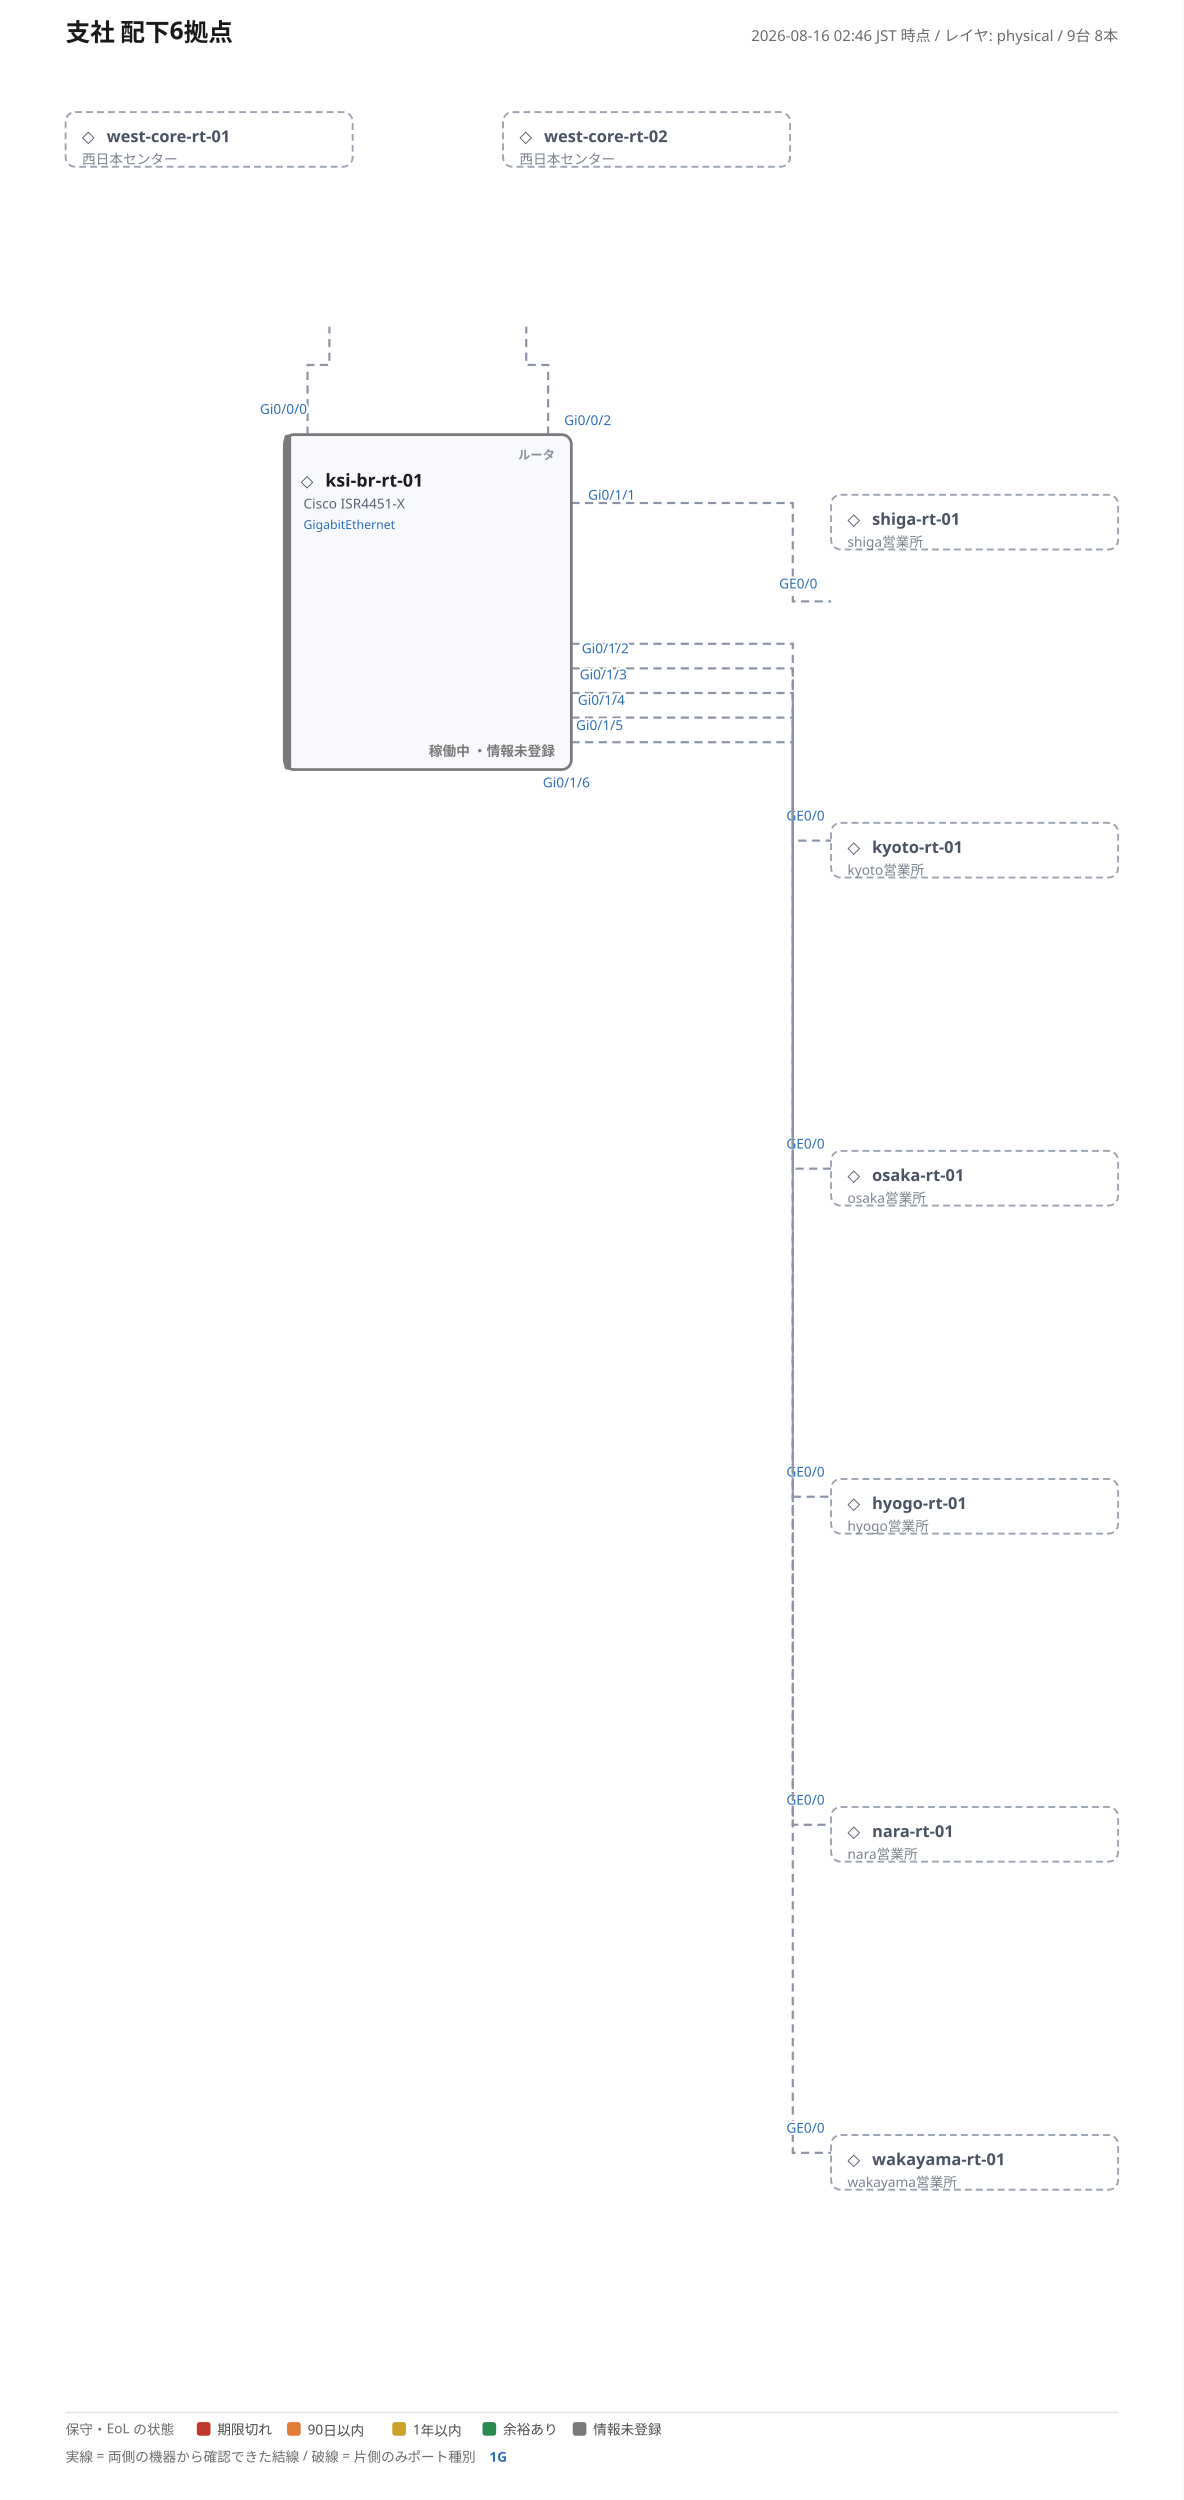
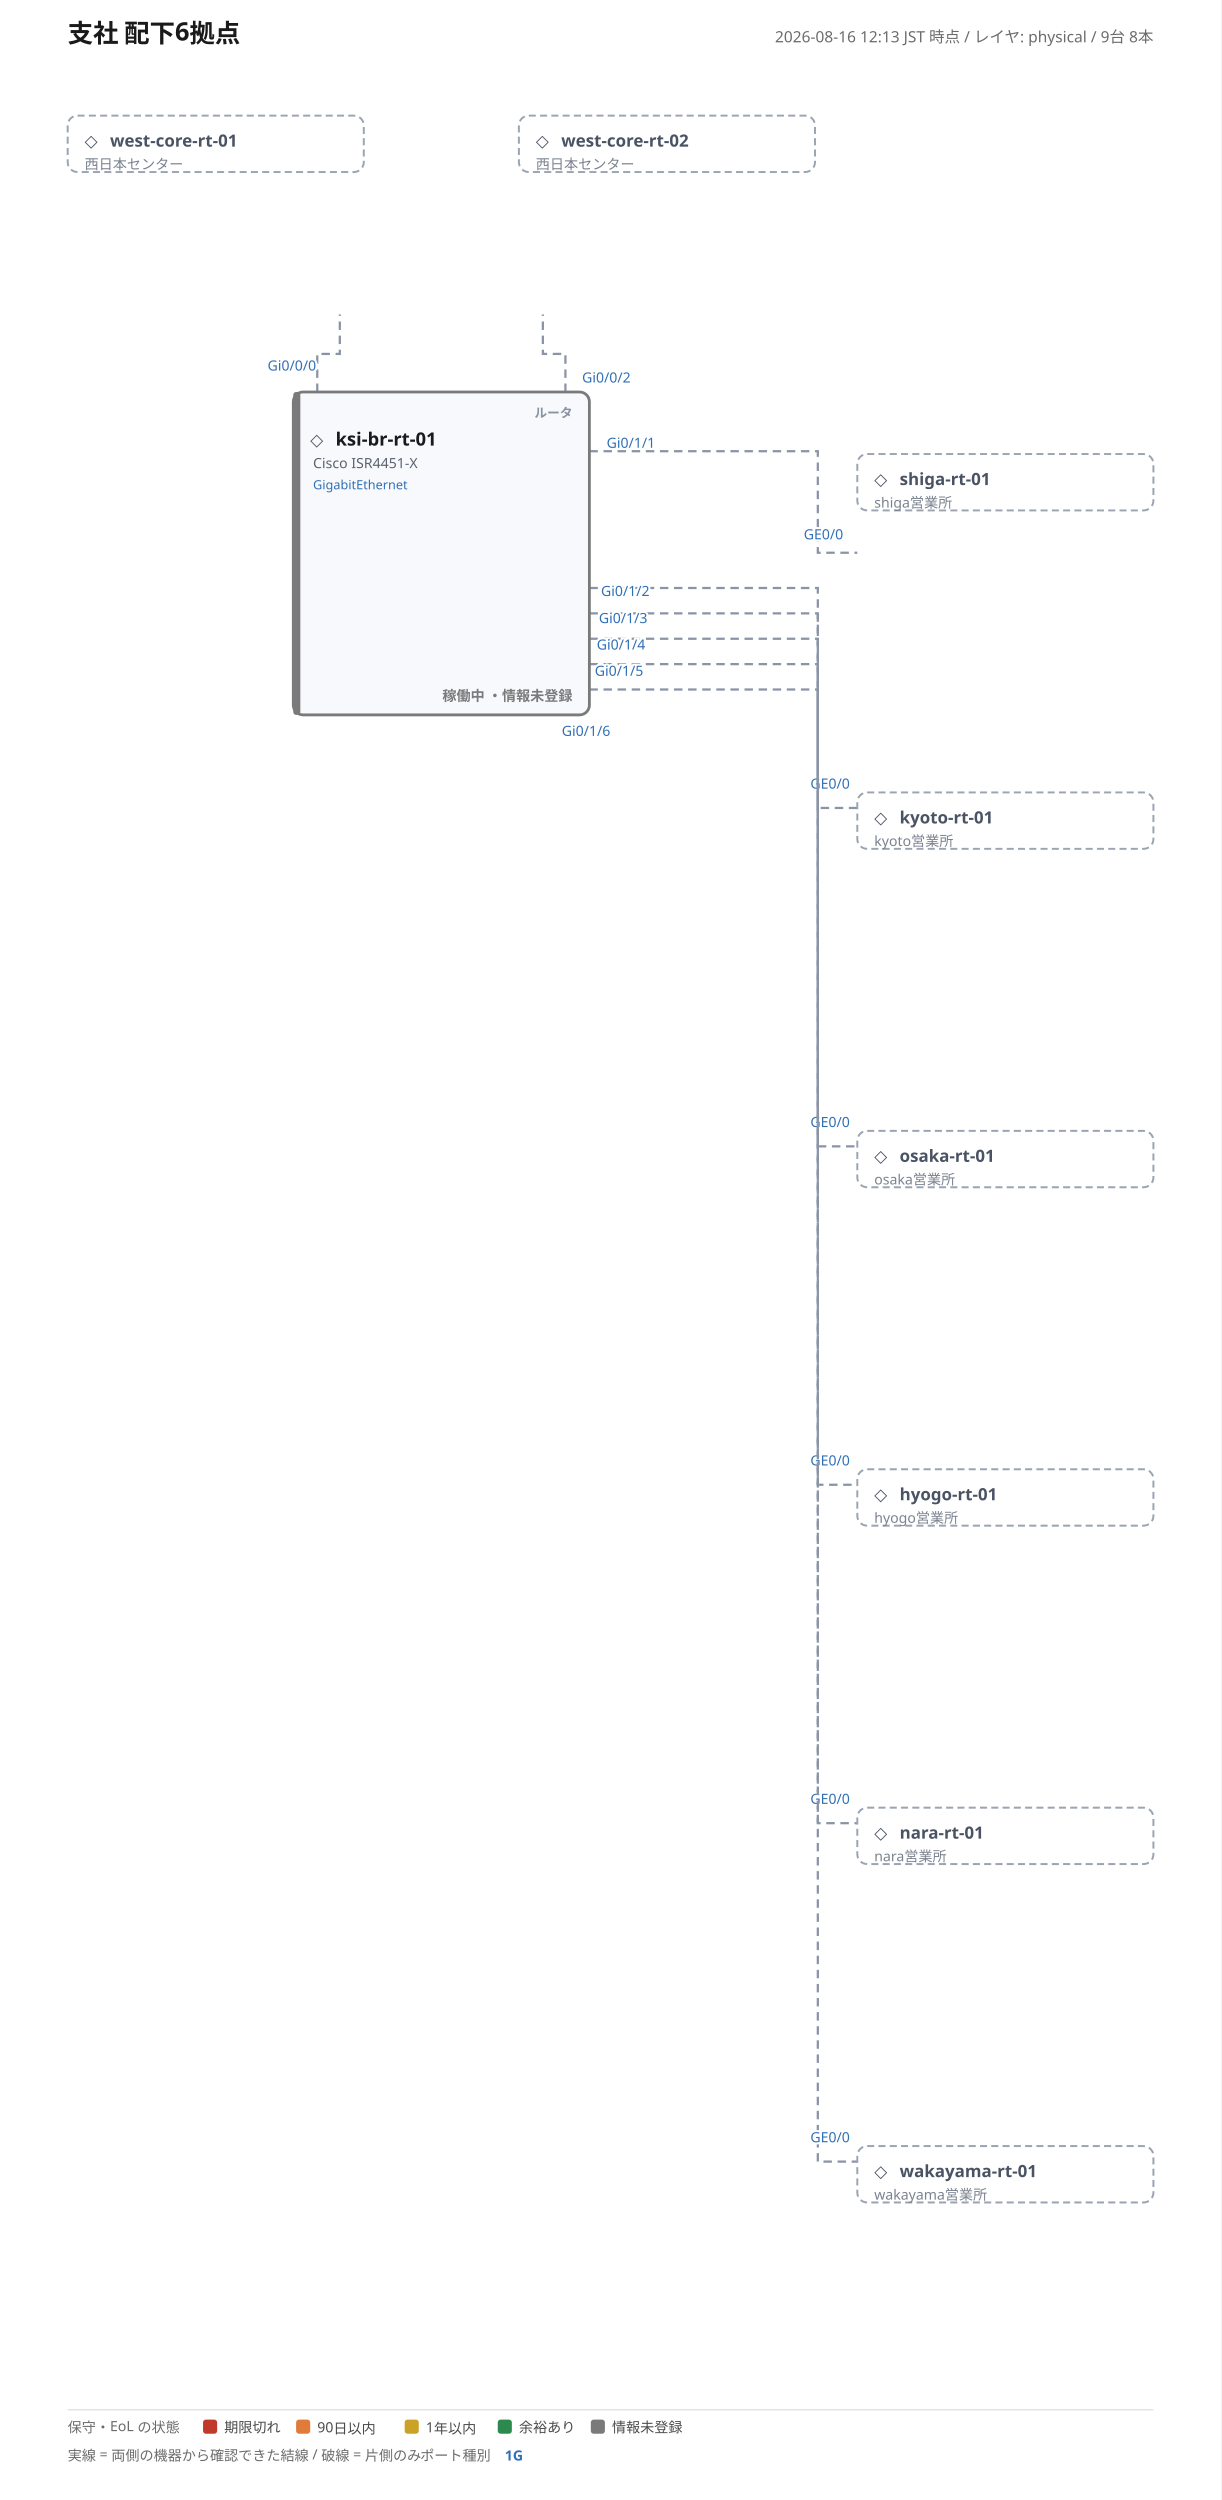
- <svg xmlns="http://www.w3.org/2000/svg" width="866" height="1829" viewBox="0 0 866 1829" font-family="'Yu Gothic', 'Hiragino Kaku Gothic ProN', Meiryo, 'Noto Sans JP', sans-serif">
+ <svg xmlns="http://www.w3.org/2000/svg" width="866" height="1773" viewBox="0 0 866 1773" font-family="'Yu Gothic', 'Hiragino Kaku Gothic ProN', Meiryo, 'Noto Sans JP', sans-serif">
  <rect width="100%" height="100%" fill="#ffffff" />
  <text x="48" y="30" font-size="18" font-weight="700" fill="#1a1a1a">支社 配下6拠点</text>
-   <text x="818" y="30" font-size="11" fill="#6b6b6b" text-anchor="end">2026-08-16 02:46 JST 時点 / レイヤ: physical / 9台 8本</text>
-   <polyline points="225,318 225,267 241,267 241,239" fill="none" stroke="#8a94a6" stroke-width="1.6" stroke-dasharray="6 4" />
-   <text class="port-label" x="224.6" y="302.8" font-size="10" fill="#2f6fb5" text-anchor="end" paint-order="stroke" stroke="#ffffff" stroke-width="3">Gi0/0/0</text>
-   <text class="port-label" x="236.7" y="256.1" font-size="10" fill="#2f6fb5" text-anchor="start" paint-order="stroke" stroke="#ffffff" stroke-width="3" />
-   <polyline points="401,318 401,267 385,267 385,239" fill="none" stroke="#8a94a6" stroke-width="1.6" stroke-dasharray="6 4" />
-   <text class="port-label" x="412.7" y="311.0" font-size="10" fill="#2f6fb5" text-anchor="start" paint-order="stroke" stroke="#ffffff" stroke-width="3">Gi0/0/2</text>
-   <text class="port-label" x="389.3" y="256.1" font-size="10" fill="#2f6fb5" text-anchor="end" paint-order="stroke" stroke="#ffffff" stroke-width="3" />
-   <polyline points="418,368 580,368 580,440 608,440" fill="none" stroke="#8a94a6" stroke-width="1.6" stroke-dasharray="6 4" />
-   <text class="port-label" x="430.2" y="365.6" font-size="10" fill="#2f6fb5" text-anchor="start" paint-order="stroke" stroke="#ffffff" stroke-width="3">Gi0/1/1</text>
-   <text class="port-label" x="598.0" y="430.5" font-size="10" fill="#2f6fb5" text-anchor="end" paint-order="stroke" stroke="#ffffff" stroke-width="3">GE0/0</text>
-   <polyline points="418,471 580,471 580,615 608,615" fill="none" stroke="#8a94a6" stroke-width="1.6" stroke-dasharray="6 4" />
-   <text class="port-label" x="425.6" y="477.9" font-size="10" fill="#2f6fb5" text-anchor="start" paint-order="stroke" stroke="#ffffff" stroke-width="3">Gi0/1/2</text>
-   <text class="port-label" x="603.3" y="600.3" font-size="10" fill="#2f6fb5" text-anchor="end" paint-order="stroke" stroke="#ffffff" stroke-width="3">GE0/0</text>
-   <polyline points="418,489 580,489 580,855 608,855" fill="none" stroke="#8a94a6" stroke-width="1.6" stroke-dasharray="6 4" />
-   <text class="port-label" x="424.1" y="497.0" font-size="10" fill="#2f6fb5" text-anchor="start" paint-order="stroke" stroke="#ffffff" stroke-width="3">Gi0/1/3</text>
-   <text class="port-label" x="603.3" y="840.3" font-size="10" fill="#2f6fb5" text-anchor="end" paint-order="stroke" stroke="#ffffff" stroke-width="3">GE0/0</text>
-   <polyline points="418,507 580,507 580,1095 608,1095" fill="none" stroke="#8a94a6" stroke-width="1.6" stroke-dasharray="6 4" />
-   <text class="port-label" x="422.7" y="515.7" font-size="10" fill="#2f6fb5" text-anchor="start" paint-order="stroke" stroke="#ffffff" stroke-width="3">Gi0/1/4</text>
-   <text class="port-label" x="603.3" y="1080.3" font-size="10" fill="#2f6fb5" text-anchor="end" paint-order="stroke" stroke="#ffffff" stroke-width="3">GE0/0</text>
-   <polyline points="418,525 580,525 580,1335 608,1335" fill="none" stroke="#8a94a6" stroke-width="1.6" stroke-dasharray="6 4" />
-   <text class="port-label" x="421.4" y="534.1" font-size="10" fill="#2f6fb5" text-anchor="start" paint-order="stroke" stroke="#ffffff" stroke-width="3">Gi0/1/5</text>
-   <text class="port-label" x="603.3" y="1320.3" font-size="10" fill="#2f6fb5" text-anchor="end" paint-order="stroke" stroke="#ffffff" stroke-width="3">GE0/0</text>
-   <polyline points="418,543 580,543 580,1575 608,1575" fill="none" stroke="#8a94a6" stroke-width="1.6" stroke-dasharray="6 4" />
-   <text class="port-label" x="397.1" y="576.0" font-size="10" fill="#2f6fb5" text-anchor="start" paint-order="stroke" stroke="#ffffff" stroke-width="3">Gi0/1/6</text>
-   <text class="port-label" x="603.3" y="1560.3" font-size="10" fill="#2f6fb5" text-anchor="end" paint-order="stroke" stroke="#ffffff" stroke-width="3">GE0/0</text>
+   <text x="818" y="30" font-size="11" fill="#6b6b6b" text-anchor="end">2026-08-16 12:13 JST 時点 / レイヤ: physical / 9台 8本</text>
+   <polyline points="225,278 225,251 241,251 241,223" fill="none" stroke="#8a94a6" stroke-width="1.6" stroke-dasharray="6 4" />
+   <text class="port-label" x="224.2" y="262.8" font-size="10" fill="#2f6fb5" text-anchor="end" paint-order="stroke" stroke="#ffffff" stroke-width="3">Gi0/0/0</text>
+   <text class="port-label" x="237.8" y="240.3" font-size="10" fill="#2f6fb5" text-anchor="start" paint-order="stroke" stroke="#ffffff" stroke-width="3" />
+   <polyline points="401,278 401,251 385,251 385,223" fill="none" stroke="#8a94a6" stroke-width="1.6" stroke-dasharray="6 4" />
+   <text class="port-label" x="412.8" y="271.3" font-size="10" fill="#2f6fb5" text-anchor="start" paint-order="stroke" stroke="#ffffff" stroke-width="3">Gi0/0/2</text>
+   <text class="port-label" x="388.2" y="240.3" font-size="10" fill="#2f6fb5" text-anchor="end" paint-order="stroke" stroke="#ffffff" stroke-width="3" />
+   <polyline points="418,320 580,320 580,392 608,392" fill="none" stroke="#8a94a6" stroke-width="1.6" stroke-dasharray="6 4" />
+   <text class="port-label" x="430.2" y="317.6" font-size="10" fill="#2f6fb5" text-anchor="start" paint-order="stroke" stroke="#ffffff" stroke-width="3">Gi0/1/1</text>
+   <text class="port-label" x="598.0" y="382.5" font-size="10" fill="#2f6fb5" text-anchor="end" paint-order="stroke" stroke="#ffffff" stroke-width="3">GE0/0</text>
+   <polyline points="418,417 580,417 580,573 608,573" fill="none" stroke="#8a94a6" stroke-width="1.6" stroke-dasharray="6 4" />
+   <text class="port-label" x="426.2" y="422.7" font-size="10" fill="#2f6fb5" text-anchor="start" paint-order="stroke" stroke="#ffffff" stroke-width="3">Gi0/1/2</text>
+   <text class="port-label" x="602.7" y="559.3" font-size="10" fill="#2f6fb5" text-anchor="end" paint-order="stroke" stroke="#ffffff" stroke-width="3">GE0/0</text>
+   <polyline points="418,435 580,435 580,813 608,813" fill="none" stroke="#8a94a6" stroke-width="1.6" stroke-dasharray="6 4" />
+   <text class="port-label" x="424.7" y="441.9" font-size="10" fill="#2f6fb5" text-anchor="start" paint-order="stroke" stroke="#ffffff" stroke-width="3">Gi0/1/3</text>
+   <text class="port-label" x="602.7" y="799.3" font-size="10" fill="#2f6fb5" text-anchor="end" paint-order="stroke" stroke="#ffffff" stroke-width="3">GE0/0</text>
+   <polyline points="418,453 580,453 580,1053 608,1053" fill="none" stroke="#8a94a6" stroke-width="1.6" stroke-dasharray="6 4" />
+   <text class="port-label" x="423.2" y="460.7" font-size="10" fill="#2f6fb5" text-anchor="start" paint-order="stroke" stroke="#ffffff" stroke-width="3">Gi0/1/4</text>
+   <text class="port-label" x="602.7" y="1039.3" font-size="10" fill="#2f6fb5" text-anchor="end" paint-order="stroke" stroke="#ffffff" stroke-width="3">GE0/0</text>
+   <polyline points="418,471 580,471 580,1293 608,1293" fill="none" stroke="#8a94a6" stroke-width="1.6" stroke-dasharray="6 4" />
+   <text class="port-label" x="421.8" y="479.3" font-size="10" fill="#2f6fb5" text-anchor="start" paint-order="stroke" stroke="#ffffff" stroke-width="3">Gi0/1/5</text>
+   <text class="port-label" x="602.7" y="1279.3" font-size="10" fill="#2f6fb5" text-anchor="end" paint-order="stroke" stroke="#ffffff" stroke-width="3">GE0/0</text>
+   <polyline points="418,489 580,489 580,1533 608,1533" fill="none" stroke="#8a94a6" stroke-width="1.6" stroke-dasharray="6 4" />
+   <text class="port-label" x="398.4" y="521.9" font-size="10" fill="#2f6fb5" text-anchor="start" paint-order="stroke" stroke="#ffffff" stroke-width="3">Gi0/1/6</text>
+   <text class="port-label" x="602.7" y="1519.3" font-size="10" fill="#2f6fb5" text-anchor="end" paint-order="stroke" stroke="#ffffff" stroke-width="3">GE0/0</text>
  <g>
-     <rect x="208" y="318" width="210" height="245" rx="7" fill="#f7f9fc" stroke="#7a7a7a" stroke-width="2" />
-     <rect x="208" y="318" width="5" height="245" rx="2" fill="#7a7a7a" />
-     <text x="406" y="336" font-size="9" font-weight="700" fill="#8a929e" text-anchor="end">ルータ</text>
-     <text x="220" y="356" font-size="12" fill="#4a5364">◇</text>
-     <text x="238" y="356" font-size="13" font-weight="700" fill="#1a1a1a">ksi-br-rt-01</text>
-     <text x="222" y="372" font-size="10" fill="#5a6270">Cisco ISR4451-X</text>
-     <text x="222" y="387" font-size="9">
+     <rect x="208" y="278" width="210" height="229" rx="7" fill="#f7f9fc" stroke="#7a7a7a" stroke-width="2" />
+     <rect x="208" y="278" width="5" height="229" rx="2" fill="#7a7a7a" />
+     <text x="406" y="296" font-size="9" font-weight="700" fill="#8a929e" text-anchor="end">ルータ</text>
+     <text x="220" y="316" font-size="12" fill="#4a5364">◇</text>
+     <text x="238" y="316" font-size="13" font-weight="700" fill="#1a1a1a">ksi-br-rt-01</text>
+     <text x="222" y="332" font-size="10" fill="#5a6270">Cisco ISR4451-X</text>
+     <text x="222" y="347" font-size="9">
      <tspan fill="#2f6fb5">GigabitEthernet</tspan>
    </text>
-     <text x="406" y="553" font-size="10" font-weight="600" fill="#7a7a7a" text-anchor="end">稼働中 ・情報未登録</text>
+     <text x="406" y="497" font-size="10" font-weight="600" fill="#7a7a7a" text-anchor="end">稼働中 ・情報未登録</text>
  </g>
  <g>
    <rect x="48" y="82" width="210" height="40" rx="7" fill="none" stroke="#9aa4b2" stroke-width="1.4" stroke-dasharray="5 3" />
    <text x="60" y="104" font-size="12" fill="#4a5364">◇</text>
    <text x="78" y="104" font-size="12" font-weight="700" fill="#4a5364">west-core-rt-01</text>
    <text x="60" y="120" font-size="10" fill="#7a828f">西日本センター</text>
  </g>
  <g>
    <rect x="368" y="82" width="210" height="40" rx="7" fill="none" stroke="#9aa4b2" stroke-width="1.4" stroke-dasharray="5 3" />
    <text x="380" y="104" font-size="12" fill="#4a5364">◇</text>
    <text x="398" y="104" font-size="12" font-weight="700" fill="#4a5364">west-core-rt-02</text>
    <text x="380" y="120" font-size="10" fill="#7a828f">西日本センター</text>
  </g>
  <g>
-     <rect x="608" y="362" width="210" height="40" rx="7" fill="none" stroke="#9aa4b2" stroke-width="1.4" stroke-dasharray="5 3" />
-     <text x="620" y="384" font-size="12" fill="#4a5364">◇</text>
-     <text x="638" y="384" font-size="12" font-weight="700" fill="#4a5364">shiga-rt-01</text>
-     <text x="620" y="400" font-size="10" fill="#7a828f">shiga営業所</text>
+     <rect x="608" y="322" width="210" height="40" rx="7" fill="none" stroke="#9aa4b2" stroke-width="1.4" stroke-dasharray="5 3" />
+     <text x="620" y="344" font-size="12" fill="#4a5364">◇</text>
+     <text x="638" y="344" font-size="12" font-weight="700" fill="#4a5364">shiga-rt-01</text>
+     <text x="620" y="360" font-size="10" fill="#7a828f">shiga営業所</text>
  </g>
  <g>
-     <rect x="608" y="602" width="210" height="40" rx="7" fill="none" stroke="#9aa4b2" stroke-width="1.4" stroke-dasharray="5 3" />
-     <text x="620" y="624" font-size="12" fill="#4a5364">◇</text>
-     <text x="638" y="624" font-size="12" font-weight="700" fill="#4a5364">kyoto-rt-01</text>
-     <text x="620" y="640" font-size="10" fill="#7a828f">kyoto営業所</text>
+     <rect x="608" y="562" width="210" height="40" rx="7" fill="none" stroke="#9aa4b2" stroke-width="1.4" stroke-dasharray="5 3" />
+     <text x="620" y="584" font-size="12" fill="#4a5364">◇</text>
+     <text x="638" y="584" font-size="12" font-weight="700" fill="#4a5364">kyoto-rt-01</text>
+     <text x="620" y="600" font-size="10" fill="#7a828f">kyoto営業所</text>
  </g>
  <g>
-     <rect x="608" y="842" width="210" height="40" rx="7" fill="none" stroke="#9aa4b2" stroke-width="1.4" stroke-dasharray="5 3" />
-     <text x="620" y="864" font-size="12" fill="#4a5364">◇</text>
-     <text x="638" y="864" font-size="12" font-weight="700" fill="#4a5364">osaka-rt-01</text>
-     <text x="620" y="880" font-size="10" fill="#7a828f">osaka営業所</text>
+     <rect x="608" y="802" width="210" height="40" rx="7" fill="none" stroke="#9aa4b2" stroke-width="1.4" stroke-dasharray="5 3" />
+     <text x="620" y="824" font-size="12" fill="#4a5364">◇</text>
+     <text x="638" y="824" font-size="12" font-weight="700" fill="#4a5364">osaka-rt-01</text>
+     <text x="620" y="840" font-size="10" fill="#7a828f">osaka営業所</text>
  </g>
  <g>
-     <rect x="608" y="1082" width="210" height="40" rx="7" fill="none" stroke="#9aa4b2" stroke-width="1.4" stroke-dasharray="5 3" />
-     <text x="620" y="1104" font-size="12" fill="#4a5364">◇</text>
-     <text x="638" y="1104" font-size="12" font-weight="700" fill="#4a5364">hyogo-rt-01</text>
-     <text x="620" y="1120" font-size="10" fill="#7a828f">hyogo営業所</text>
+     <rect x="608" y="1042" width="210" height="40" rx="7" fill="none" stroke="#9aa4b2" stroke-width="1.4" stroke-dasharray="5 3" />
+     <text x="620" y="1064" font-size="12" fill="#4a5364">◇</text>
+     <text x="638" y="1064" font-size="12" font-weight="700" fill="#4a5364">hyogo-rt-01</text>
+     <text x="620" y="1080" font-size="10" fill="#7a828f">hyogo営業所</text>
  </g>
  <g>
-     <rect x="608" y="1322" width="210" height="40" rx="7" fill="none" stroke="#9aa4b2" stroke-width="1.4" stroke-dasharray="5 3" />
-     <text x="620" y="1344" font-size="12" fill="#4a5364">◇</text>
-     <text x="638" y="1344" font-size="12" font-weight="700" fill="#4a5364">nara-rt-01</text>
-     <text x="620" y="1360" font-size="10" fill="#7a828f">nara営業所</text>
+     <rect x="608" y="1282" width="210" height="40" rx="7" fill="none" stroke="#9aa4b2" stroke-width="1.4" stroke-dasharray="5 3" />
+     <text x="620" y="1304" font-size="12" fill="#4a5364">◇</text>
+     <text x="638" y="1304" font-size="12" font-weight="700" fill="#4a5364">nara-rt-01</text>
+     <text x="620" y="1320" font-size="10" fill="#7a828f">nara営業所</text>
  </g>
  <g>
-     <rect x="608" y="1562" width="210" height="40" rx="7" fill="none" stroke="#9aa4b2" stroke-width="1.4" stroke-dasharray="5 3" />
-     <text x="620" y="1584" font-size="12" fill="#4a5364">◇</text>
-     <text x="638" y="1584" font-size="12" font-weight="700" fill="#4a5364">wakayama-rt-01</text>
-     <text x="620" y="1600" font-size="10" fill="#7a828f">wakayama営業所</text>
+     <rect x="608" y="1522" width="210" height="40" rx="7" fill="none" stroke="#9aa4b2" stroke-width="1.4" stroke-dasharray="5 3" />
+     <text x="620" y="1544" font-size="12" fill="#4a5364">◇</text>
+     <text x="638" y="1544" font-size="12" font-weight="700" fill="#4a5364">wakayama-rt-01</text>
+     <text x="620" y="1560" font-size="10" fill="#7a828f">wakayama営業所</text>
  </g>
-   <line x1="48" y1="1765" x2="818" y2="1765" stroke="#dfe3ea" stroke-width="1" />
-   <text x="48" y="1781" font-size="10" fill="#6b6b6b">保守・EoL の状態</text>
-   <rect x="144" y="1772" width="10" height="10" rx="2" fill="#c0392b" />
-   <text x="159" y="1781" font-size="10" fill="#4a4a4a">期限切れ</text>
-   <rect x="210" y="1772" width="10" height="10" rx="2" fill="#e07b39" />
-   <text x="225" y="1781" font-size="10" fill="#4a4a4a">90日以内</text>
-   <rect x="287" y="1772" width="10" height="10" rx="2" fill="#c9a227" />
-   <text x="302" y="1781" font-size="10" fill="#4a4a4a">1年以内</text>
-   <rect x="353" y="1772" width="10" height="10" rx="2" fill="#2d8a4e" />
-   <text x="368" y="1781" font-size="10" fill="#4a4a4a">余裕あり</text>
-   <rect x="419" y="1772" width="10" height="10" rx="2" fill="#7a7a7a" />
-   <text x="434" y="1781" font-size="10" fill="#4a4a4a">情報未登録</text>
-   <text x="48" y="1801" font-size="10" fill="#6b6b6b">実線 = 両側の機器から確認できた結線 / 破線 = 片側のみ</text>
-   <text x="298" y="1801" font-size="10" fill="#6b6b6b">ポート種別</text>
-   <text x="358" y="1801" font-size="10" fill="#2f6fb5" font-weight="700">1G</text>
+   <line x1="48" y1="1709" x2="818" y2="1709" stroke="#dfe3ea" stroke-width="1" />
+   <text x="48" y="1725" font-size="10" fill="#6b6b6b">保守・EoL の状態</text>
+   <rect x="144" y="1716" width="10" height="10" rx="2" fill="#c0392b" />
+   <text x="159" y="1725" font-size="10" fill="#4a4a4a">期限切れ</text>
+   <rect x="210" y="1716" width="10" height="10" rx="2" fill="#e07b39" />
+   <text x="225" y="1725" font-size="10" fill="#4a4a4a">90日以内</text>
+   <rect x="287" y="1716" width="10" height="10" rx="2" fill="#c9a227" />
+   <text x="302" y="1725" font-size="10" fill="#4a4a4a">1年以内</text>
+   <rect x="353" y="1716" width="10" height="10" rx="2" fill="#2d8a4e" />
+   <text x="368" y="1725" font-size="10" fill="#4a4a4a">余裕あり</text>
+   <rect x="419" y="1716" width="10" height="10" rx="2" fill="#7a7a7a" />
+   <text x="434" y="1725" font-size="10" fill="#4a4a4a">情報未登録</text>
+   <text x="48" y="1745" font-size="10" fill="#6b6b6b">実線 = 両側の機器から確認できた結線 / 破線 = 片側のみ</text>
+   <text x="298" y="1745" font-size="10" fill="#6b6b6b">ポート種別</text>
+   <text x="358" y="1745" font-size="10" fill="#2f6fb5" font-weight="700">1G</text>
</svg>
